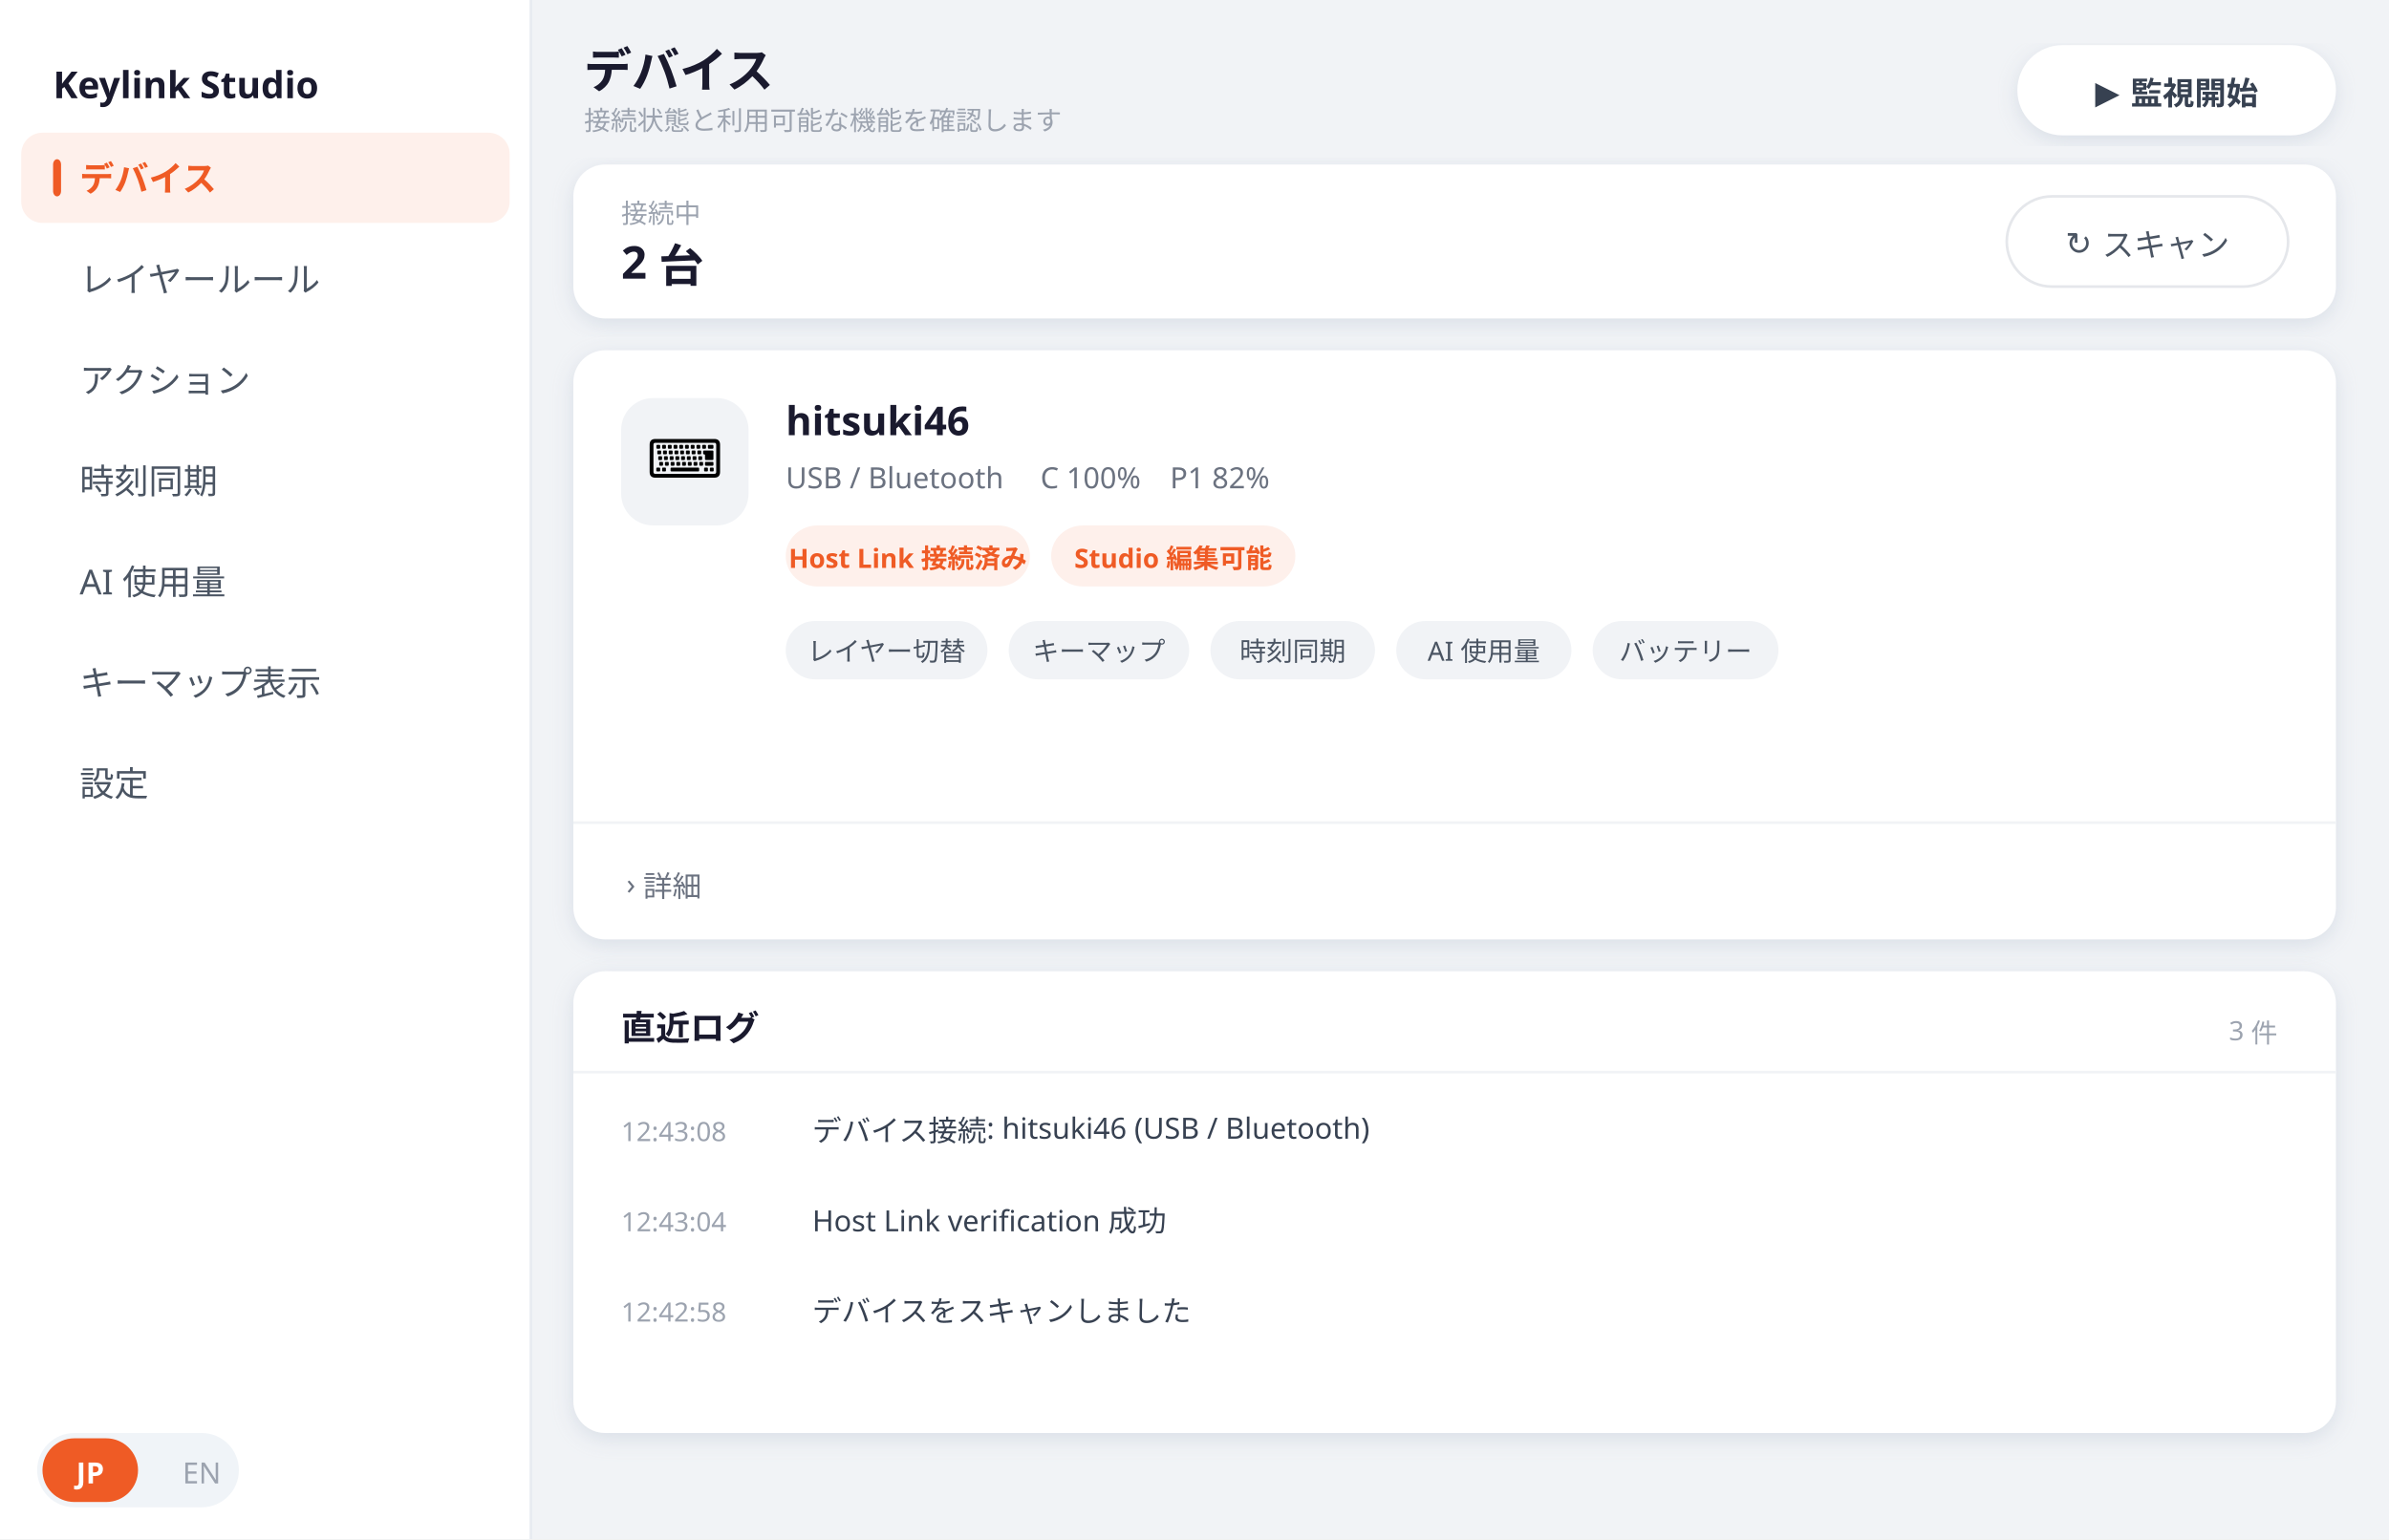
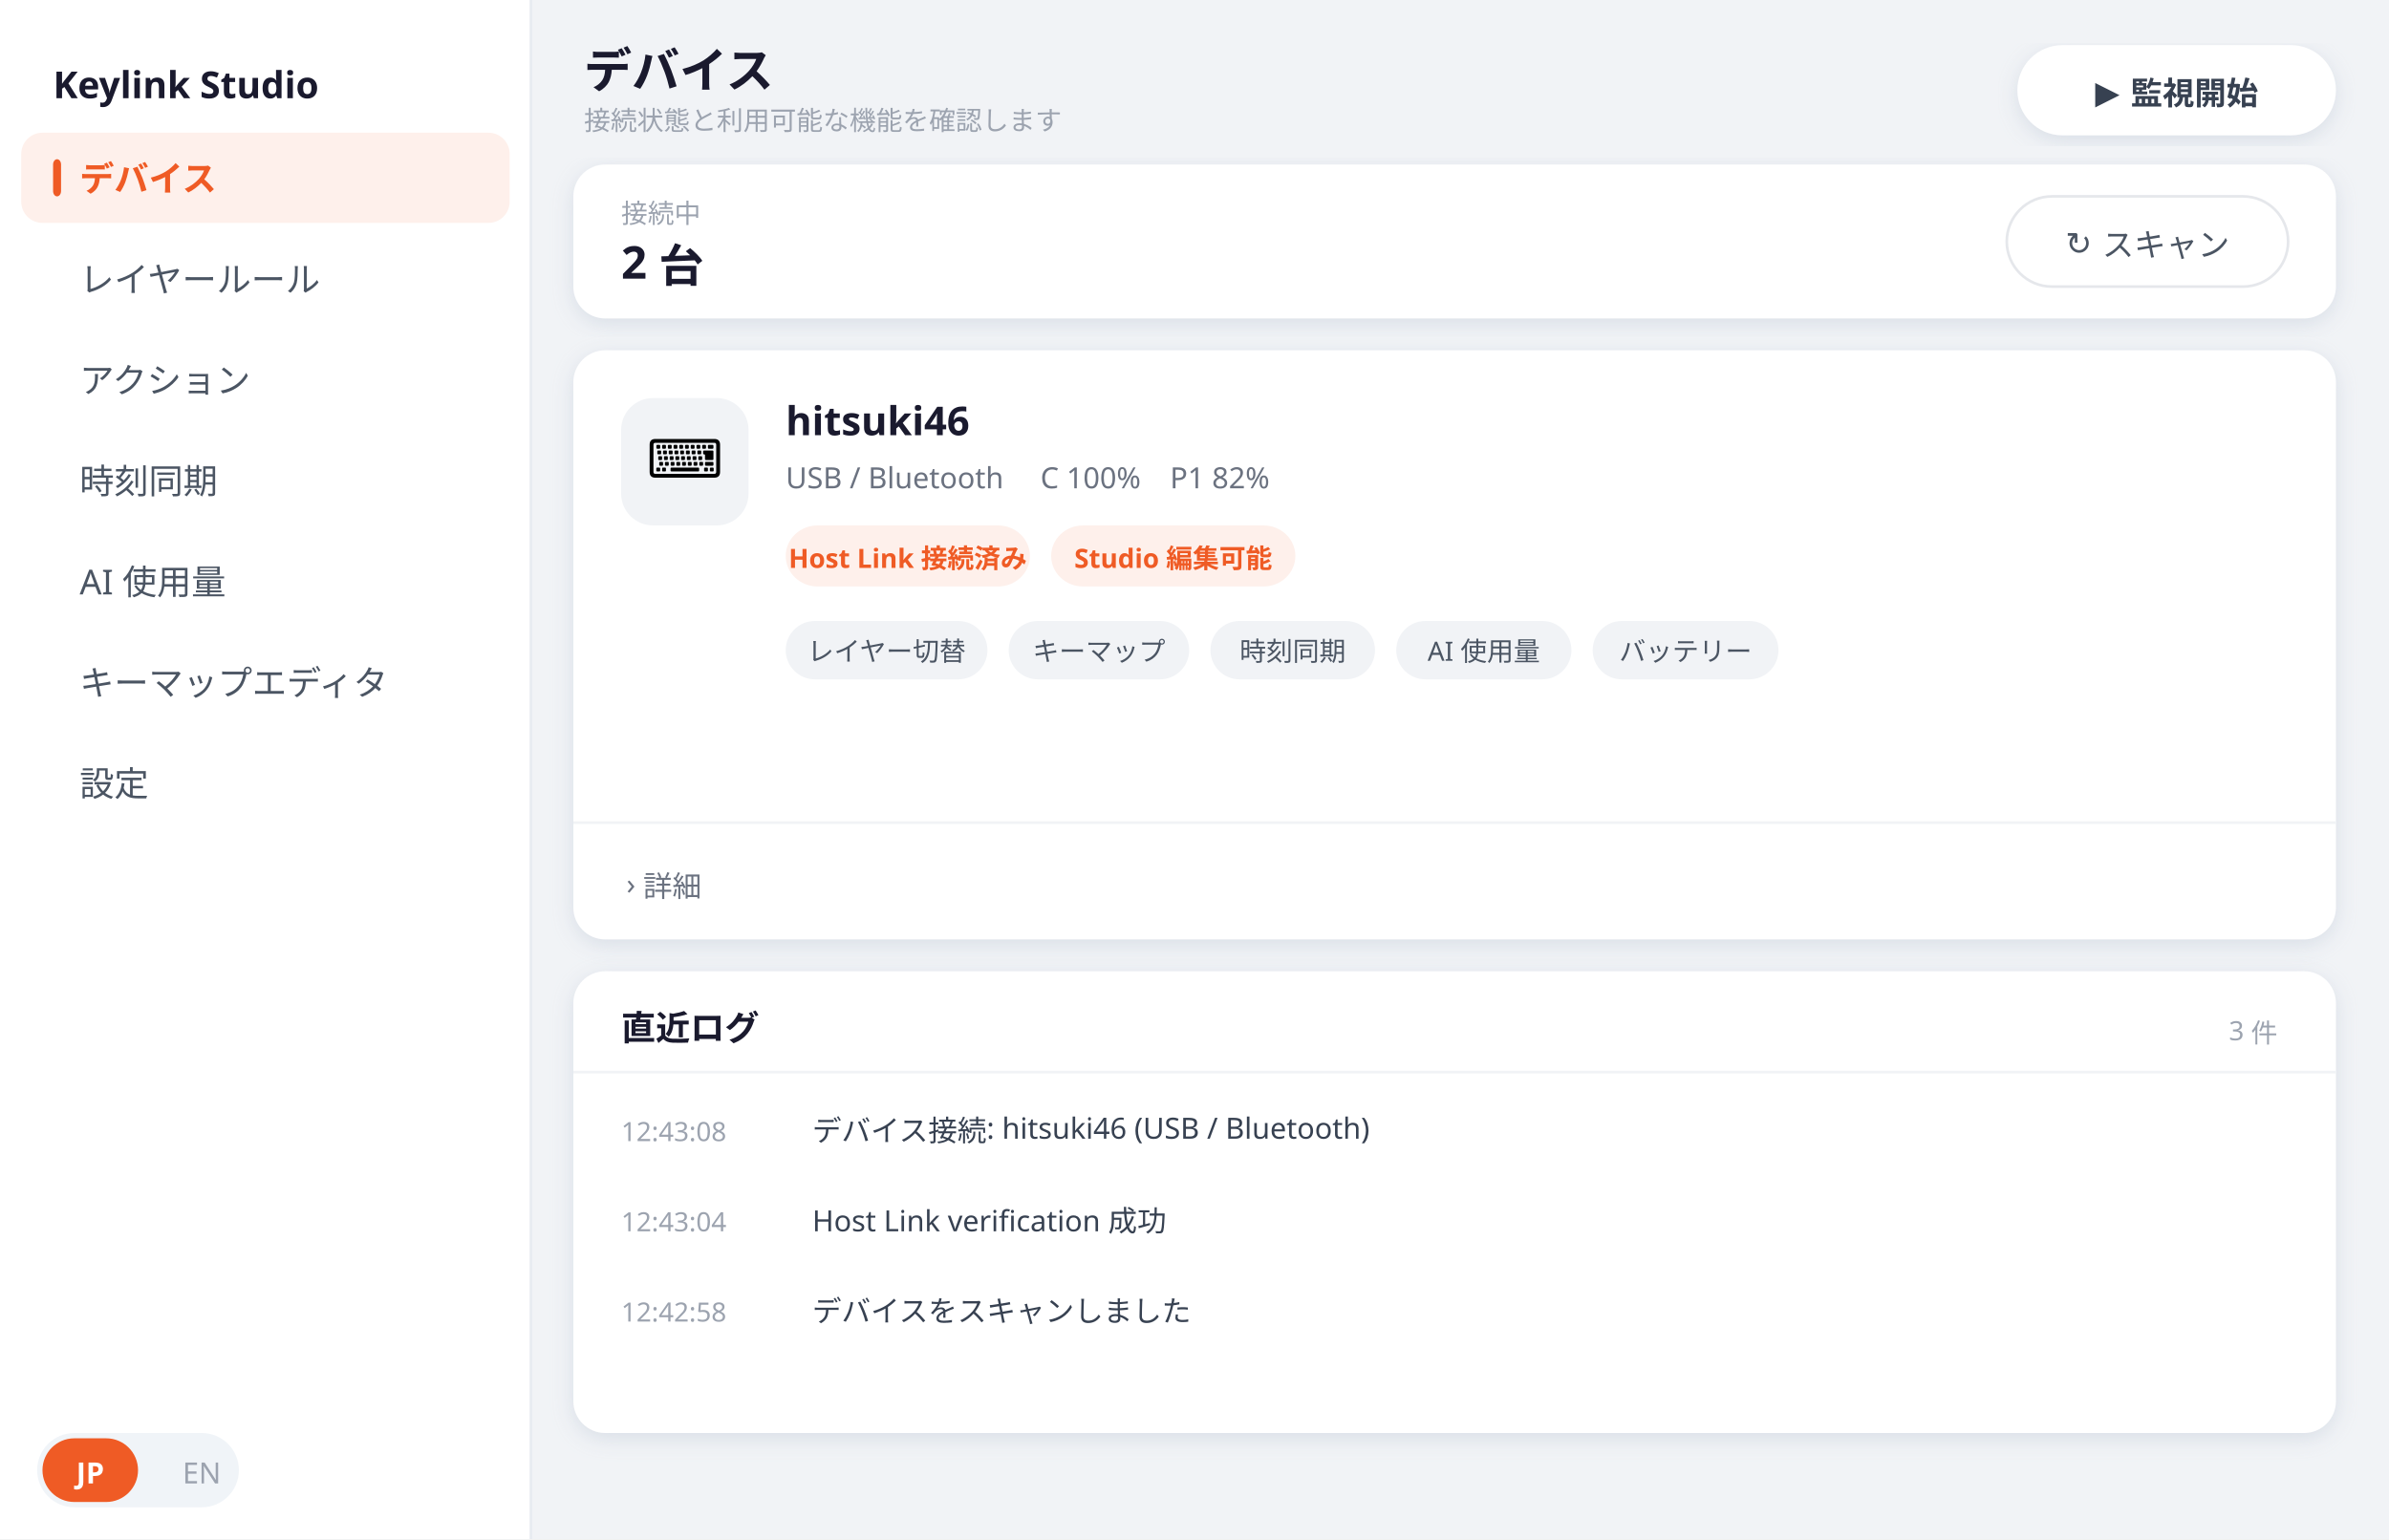
<svg xmlns="http://www.w3.org/2000/svg" width="900" height="580" viewBox="0 0 900 580" font-family="'Hiragino Sans','Meiryo','Segoe UI',sans-serif">
  <defs>
    <filter id="s" x="-6%" y="-8%" width="112%" height="120%">
      <feDropShadow dx="0" dy="2" stdDeviation="4" flood-color="#BCC7D4" flood-opacity="0.45" />
    </filter>
  </defs>
  <rect width="900" height="580" fill="#F1F3F6" />
  <rect width="200" height="580" fill="#FFFFFF" />
  <line x1="200" y1="0" x2="200" y2="580" stroke="#E8ECF1" />
  <text x="20" y="37" font-size="14" font-weight="bold" fill="#1A1A2E">Keylink Studio</text>
  <rect x="8" y="50" width="184" height="34" rx="8" fill="#FEF0EB" />
  <rect x="20" y="60" width="3" height="14" rx="2" fill="#EF5B25" />
  <text x="30" y="72" font-size="13" font-weight="bold" fill="#EF5B25">デバイス</text>
  <text x="30" y="110" font-size="13" fill="#4B5563">レイヤールール</text>
  <text x="30" y="148" font-size="13" fill="#4B5563">アクション</text>
  <text x="30" y="186" font-size="13" fill="#4B5563">時刻同期</text>
  <text x="30" y="224" font-size="13" fill="#4B5563">AI 使用量</text>
-   <text x="30" y="262" font-size="13" fill="#4B5563">キーマップ表示</text>
+   <text x="30" y="262" font-size="13" fill="#4B5563">キーマップエディタ</text>
  <text x="30" y="300" font-size="13" fill="#4B5563">設定</text>
  <rect x="14" y="540" width="76" height="28" rx="14" fill="#F0F4F8" />
  <rect x="16" y="542" width="36" height="24" rx="12" fill="#EF5B25" />
  <text x="34" y="559" font-size="11" font-weight="bold" fill="white" text-anchor="middle">JP</text>
  <text x="76" y="559" font-size="11" fill="#9CA3AF" text-anchor="middle">EN</text>
  <text x="220" y="33" font-size="18" font-weight="bold" fill="#1A1A2E">デバイス</text>
  <text x="220" y="49" font-size="10" fill="#9CA3AF">接続状態と利用可能な機能を確認します</text>
  <rect x="760" y="17" width="120" height="34" rx="17" fill="#FFFFFF" filter="url(#s)" />
  <text x="820" y="39" font-size="12" font-weight="bold" fill="#374151" text-anchor="middle">▶ 監視開始</text>
  <rect x="216" y="62" width="664" height="58" rx="12" fill="#FFFFFF" filter="url(#s)" />
  <text x="234" y="84" font-size="10" fill="#9CA3AF">接続中</text>
  <text x="234" y="105" font-size="17" font-weight="bold" fill="#1A1A2E">2 台</text>
  <rect x="756" y="74" width="106" height="34" rx="17" fill="#FFFFFF" stroke="#E5E7EB" />
  <text x="809" y="96" font-size="12" fill="#4B5563" text-anchor="middle">↻ スキャン</text>
  <rect x="216" y="132" width="664" height="222" rx="12" fill="#FFFFFF" filter="url(#s)" />
  <rect x="234" y="150" width="48" height="48" rx="12" fill="#F1F3F6" />
  <text x="258" y="180" font-size="20" text-anchor="middle">⌨</text>
  <text x="296" y="164" font-size="15" font-weight="bold" fill="#1A1A2E">hitsuki46</text>
  <text x="296" y="184" font-size="11" fill="#6B7280">USB / Bluetooth　 C 100%　P1 82%</text>
  <rect x="296" y="198" width="92" height="23" rx="12" fill="#FEF0EB" />
  <text x="342" y="214" font-size="10" font-weight="bold" fill="#EF5B25" text-anchor="middle">Host Link 接続済み</text>
  <rect x="396" y="198" width="92" height="23" rx="12" fill="#FEF0EB" />
  <text x="442" y="214" font-size="10" font-weight="bold" fill="#EF5B25" text-anchor="middle">Studio 編集可能</text>
  <rect x="296" y="234" width="76" height="22" rx="11" fill="#F1F3F6" />
  <text x="334" y="249" font-size="10" fill="#4B5563" text-anchor="middle">レイヤー切替</text>
  <rect x="380" y="234" width="68" height="22" rx="11" fill="#F1F3F6" />
  <text x="414" y="249" font-size="10" fill="#4B5563" text-anchor="middle">キーマップ</text>
  <rect x="456" y="234" width="62" height="22" rx="11" fill="#F1F3F6" />
  <text x="487" y="249" font-size="10" fill="#4B5563" text-anchor="middle">時刻同期</text>
  <rect x="526" y="234" width="66" height="22" rx="11" fill="#F1F3F6" />
  <text x="559" y="249" font-size="10" fill="#4B5563" text-anchor="middle">AI 使用量</text>
  <rect x="600" y="234" width="70" height="22" rx="11" fill="#F1F3F6" />
  <text x="635" y="249" font-size="10" fill="#4B5563" text-anchor="middle">バッテリー</text>
  <line x1="216" y1="310" x2="880" y2="310" stroke="#F1F3F6" />
  <text x="236" y="337" font-size="11" fill="#6B7280">› 詳細</text>
  <rect x="216" y="366" width="664" height="174" rx="12" fill="#FFFFFF" filter="url(#s)" />
  <text x="234" y="392" font-size="13" font-weight="bold" fill="#1A1A2E">直近ログ</text>
  <text x="858" y="392" font-size="10" fill="#9CA3AF" text-anchor="end">3 件</text>
  <line x1="216" y1="404" x2="880" y2="404" stroke="#F1F3F6" />
  <text x="234" y="430" font-size="10" fill="#9CA3AF">12:43:08</text>
  <text x="306" y="430" font-size="11" fill="#374151">デバイス接続: hitsuki46 (USB / Bluetooth)</text>
  <text x="234" y="464" font-size="10" fill="#9CA3AF">12:43:04</text>
  <text x="306" y="464" font-size="11" fill="#374151">Host Link verification 成功</text>
  <text x="234" y="498" font-size="10" fill="#9CA3AF">12:42:58</text>
  <text x="306" y="498" font-size="11" fill="#374151">デバイスをスキャンしました</text>
</svg>
